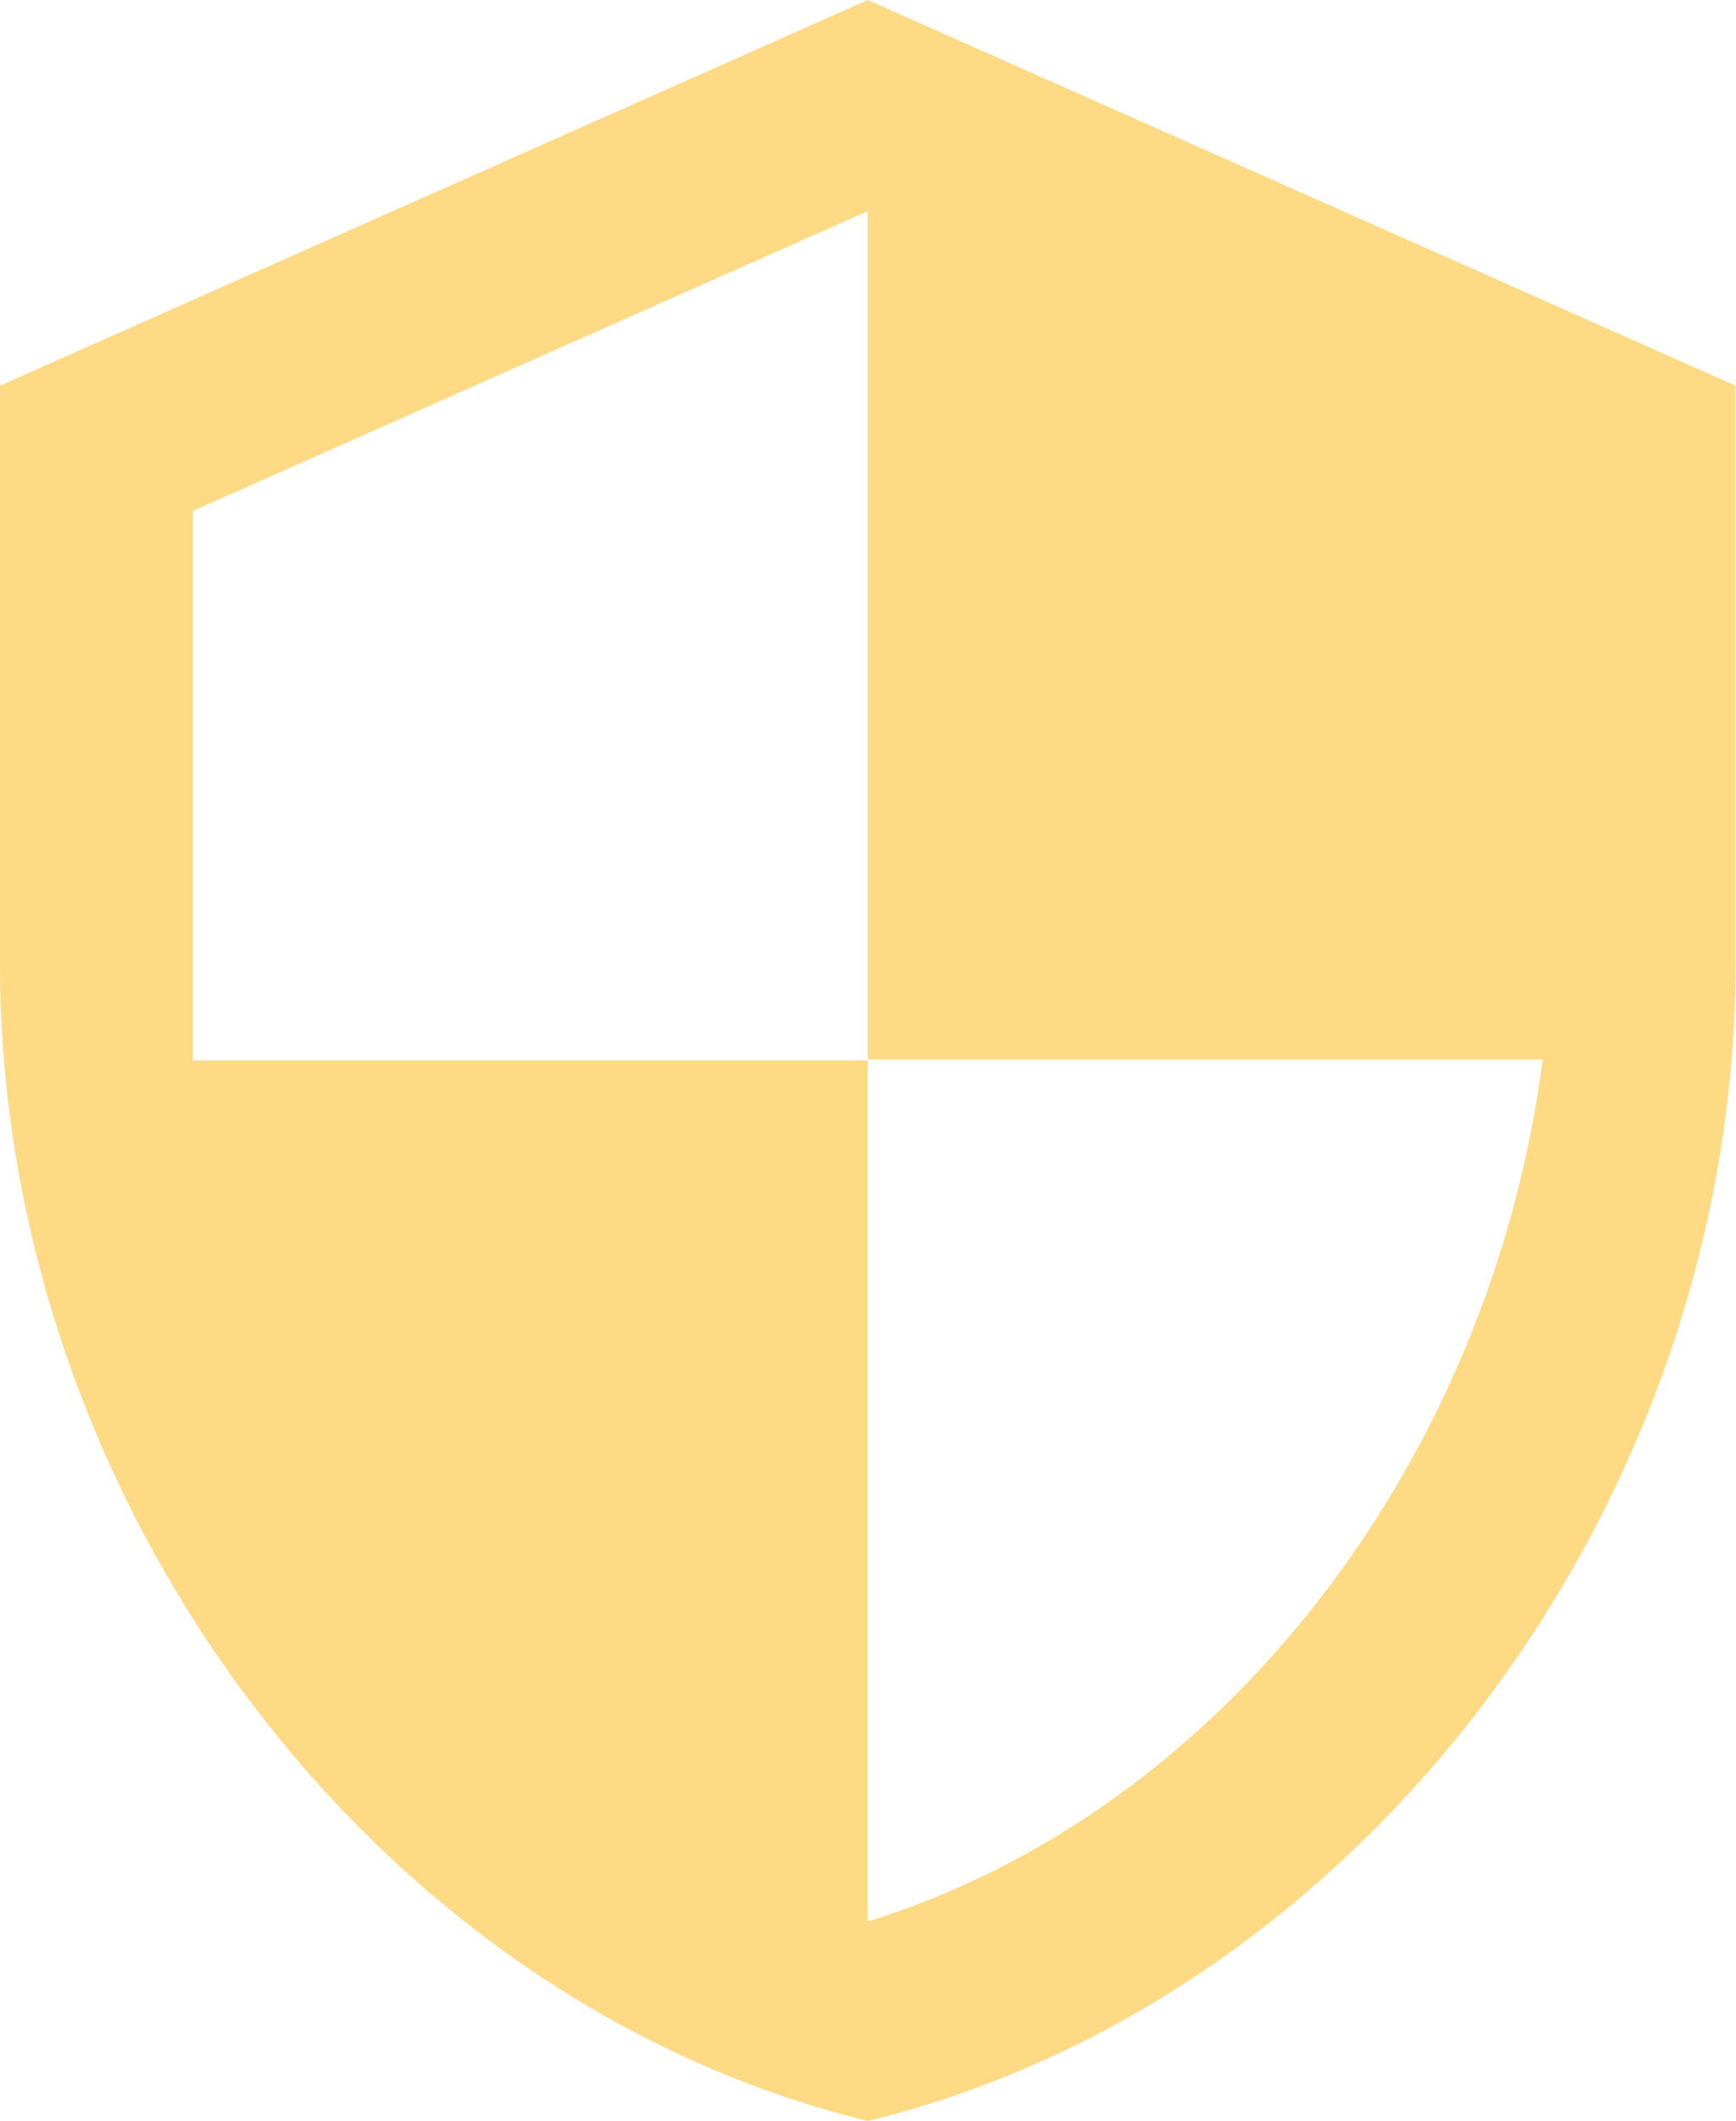
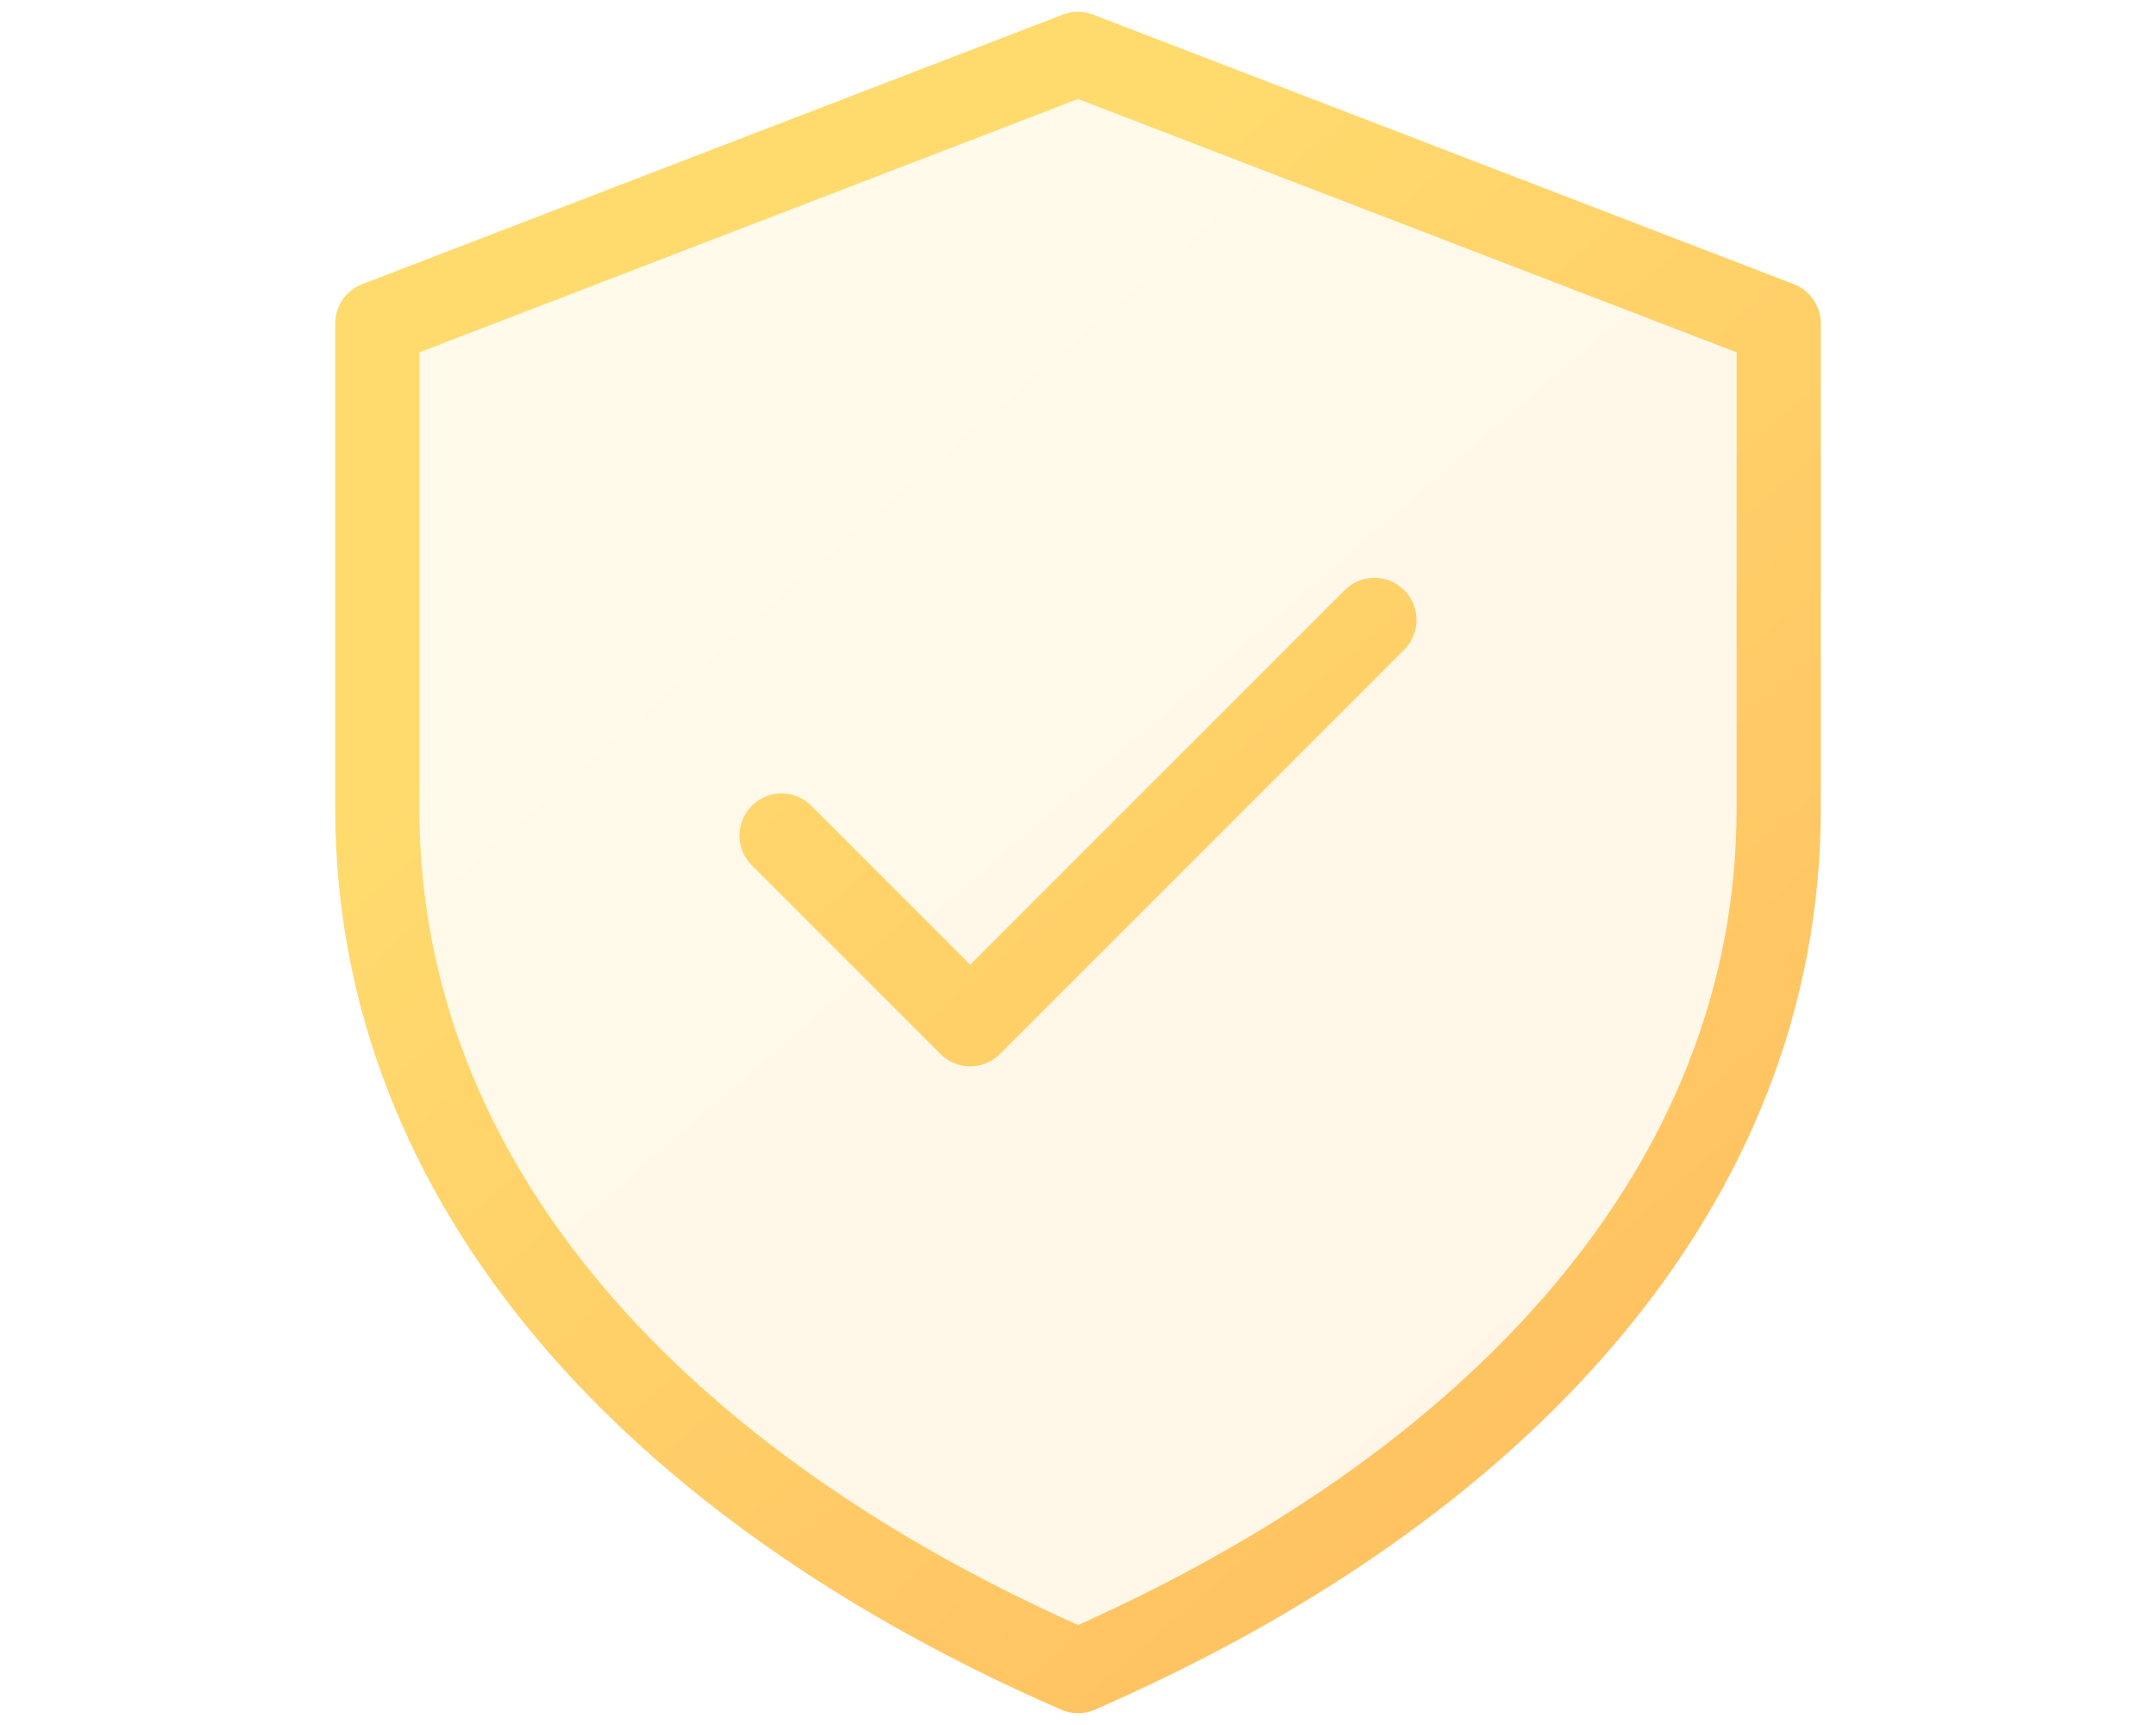
- <svg xmlns="http://www.w3.org/2000/svg" id="Layer_1" data-name="Layer 1" viewBox="0 0 600 733.33">
+ <svg xmlns="http://www.w3.org/2000/svg" width="40" height="32" viewBox="0 0 40 32" fill="none">
+   <path d="M20 1L33 6V15C33 22 27.8 27.6 20 31C12.2 27.6 7 22 7 15V6L20 1Z" fill="url(#security-gradient)" fill-opacity="0.15" stroke="url(#security-gradient)" stroke-width="1.562" stroke-linejoin="round" />
+   <path d="M14.5 15.5L18 19L25.5 11.5" stroke="url(#security-gradient)" stroke-width="1.562" stroke-linecap="round" stroke-linejoin="round" />
  <defs>
-     <style>
-       .cls-1 {
-         fill: #ffda85;
-       }
-     </style>
+     <linearGradient id="security-gradient" x1="7" y1="1" x2="33" y2="31" gradientUnits="userSpaceOnUse">
+       <stop offset="0.259" stop-color="#FFDB6E" />
+       <stop offset="1" stop-color="#FFBC5E" />
+     </linearGradient>
  </defs>
-   <path class="cls-1" d="M300,0L0,133.33v200c0,185,128,358,300,400,172-42,300-215,300-400v-200L300,0ZM300,366.33h233.33c-17.67,137.33-109.33,259.67-233.33,298v-297.67H66.67v-190l233.33-103.67v293.33h0Z" />
</svg>
